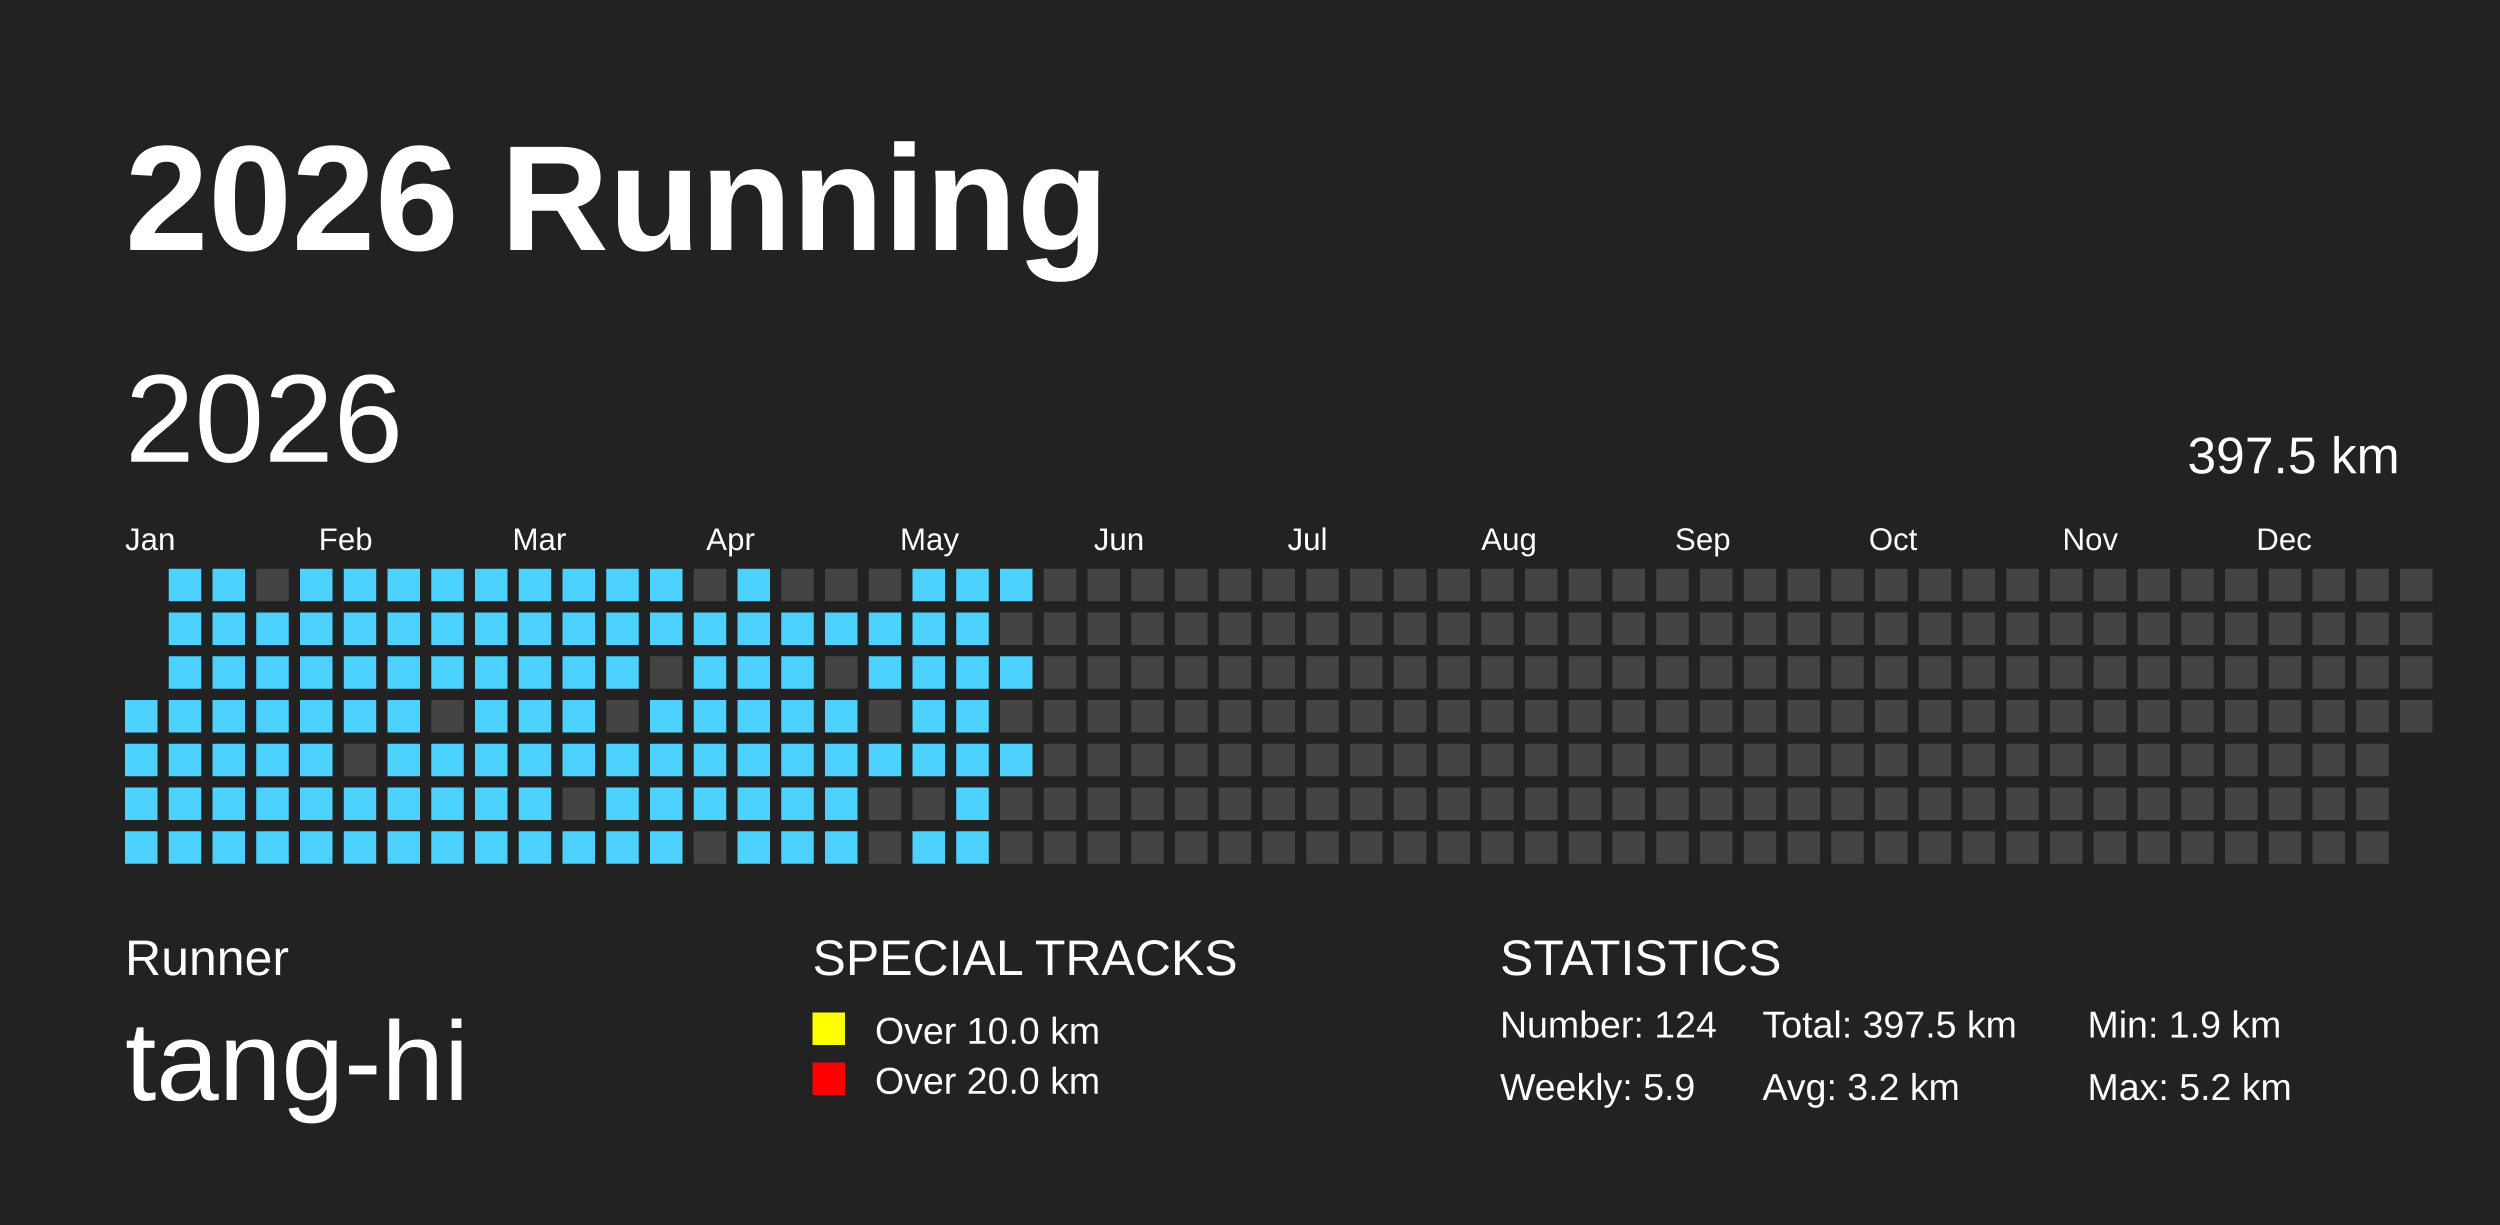
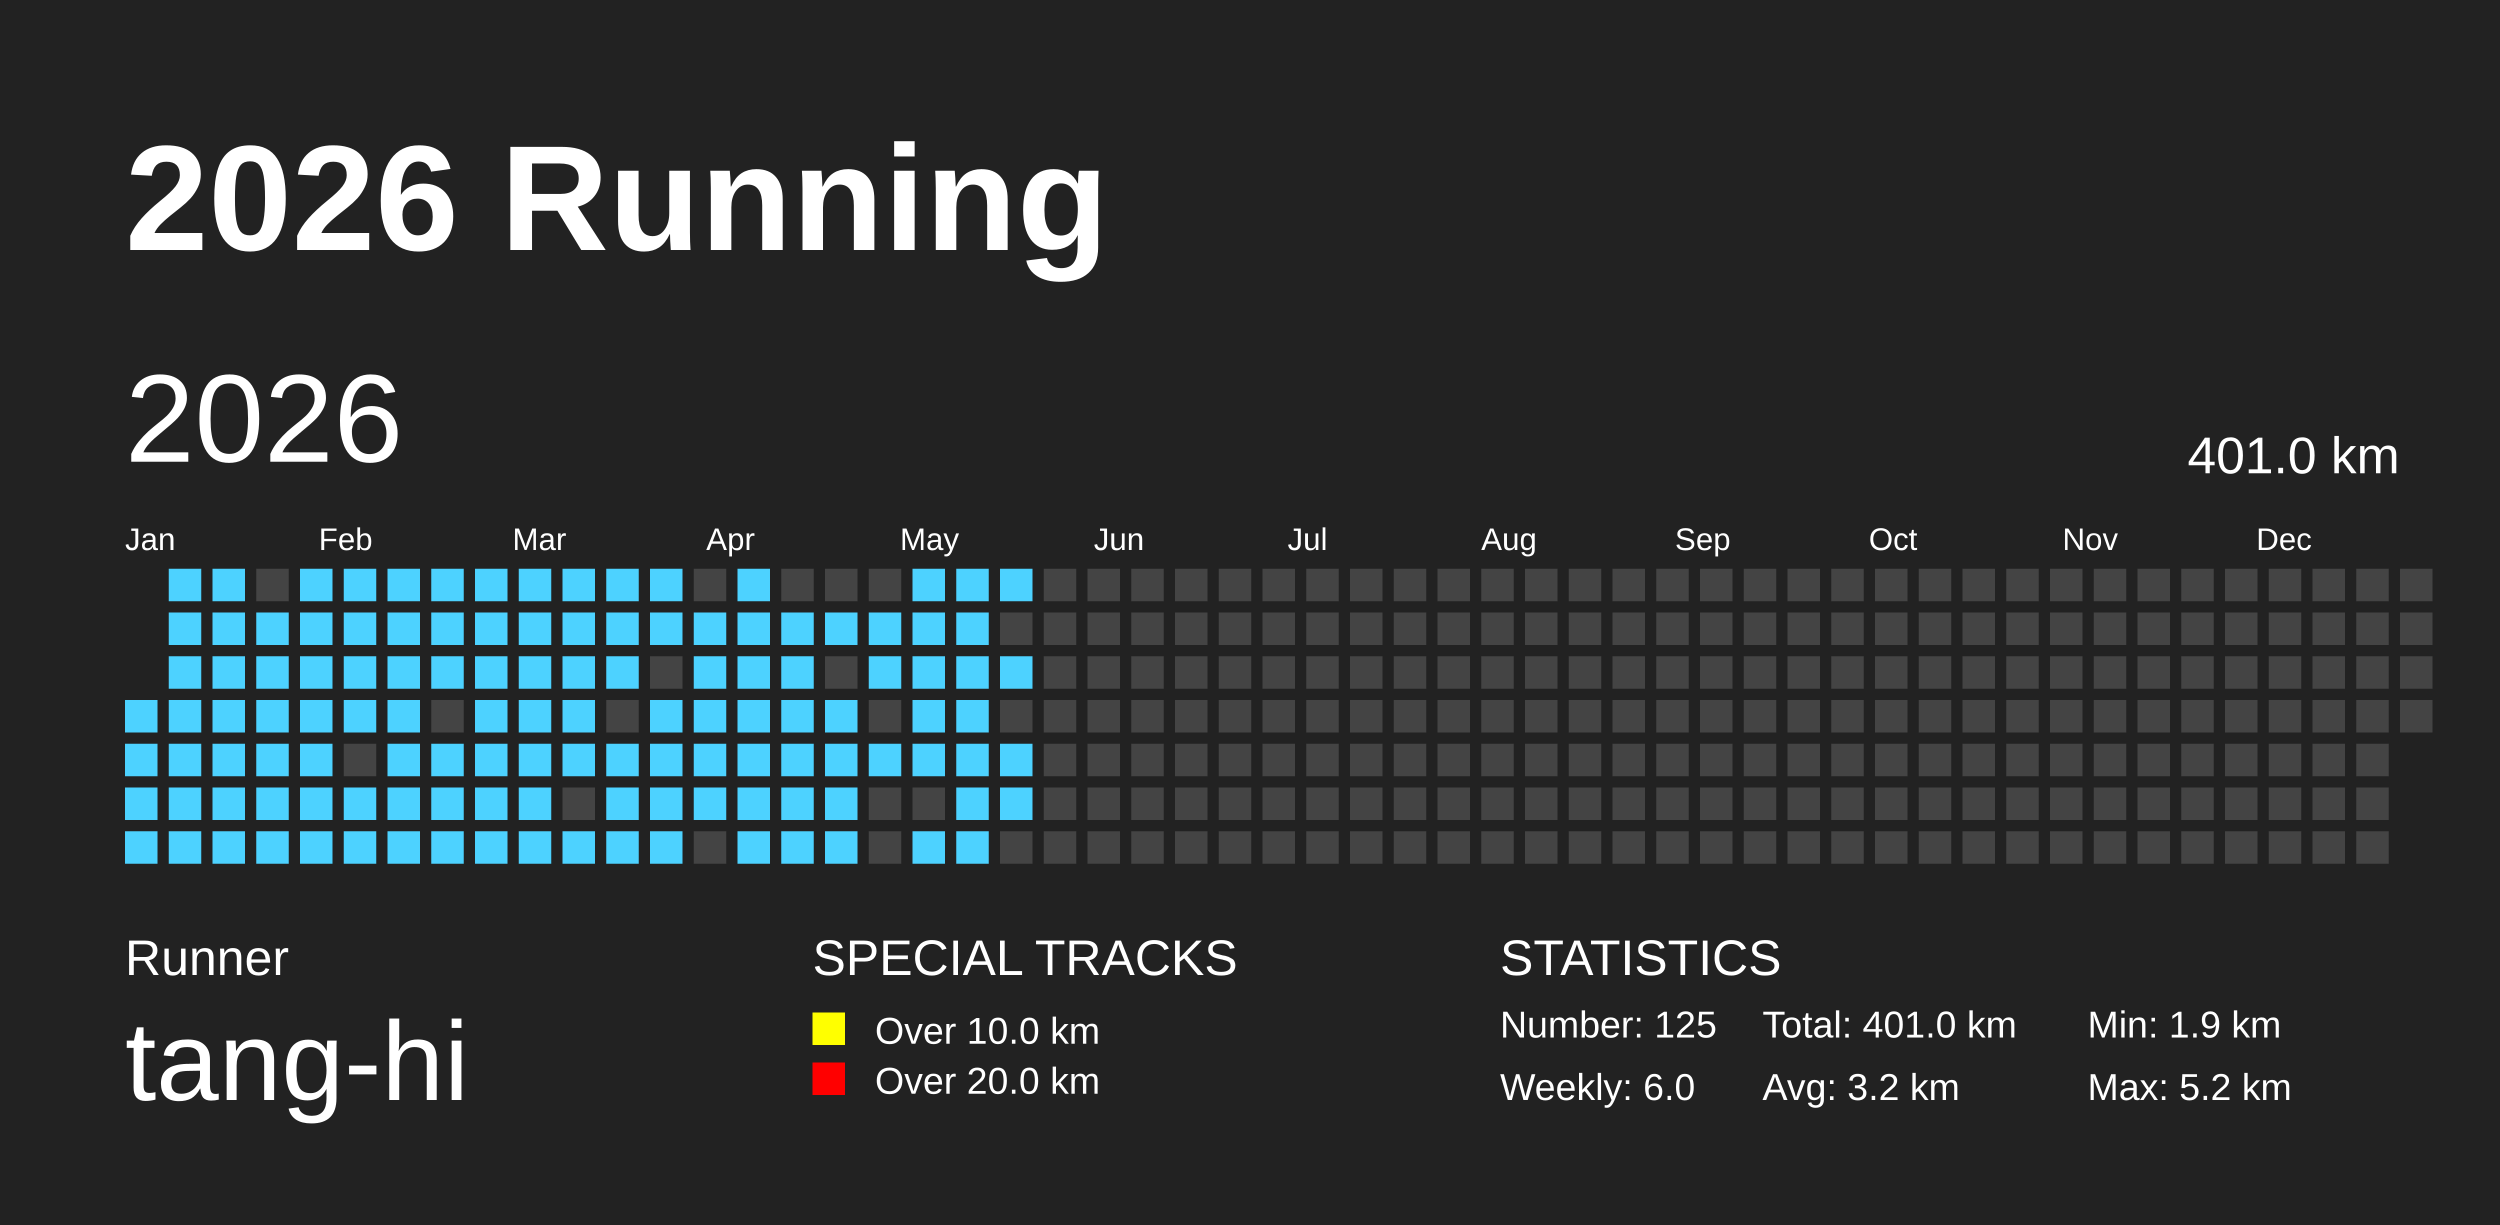
<svg xmlns="http://www.w3.org/2000/svg" baseProfile="full" height="98mm" version="1.1" viewBox="0,0,200,98" width="200mm">
  <defs />
  <rect fill="#222222" height="98" width="200" x="0" y="0" />
  <text fill="#FFFFFF" style="font-size:12px; font-family:Arial; font-weight:bold;" x="10" y="20">2026 Running</text>
  <text fill="#FFFFFF" style="font-size:4px; font-family:Arial" x="10" y="78">Runner</text>
  <text fill="#FFFFFF" style="font-size:9px; font-family:Arial" x="10" y="88">tang-hi</text>
  <text fill="#FFFFFF" style="font-size:4px; font-family:Arial" x="65" y="78">SPECIAL TRACKS</text>
  <rect fill="yellow" height="2.6" width="2.6" x="65" y="81" />
  <text fill="#FFFFFF" style="font-size:3px; font-family:Arial" x="70" y="83.5">Over 10.0 km</text>
  <rect fill="red" height="2.6" width="2.6" x="65" y="85" />
  <text fill="#FFFFFF" style="font-size:3px; font-family:Arial" x="70" y="87.5">Over 20.0 km</text>
  <text fill="#FFFFFF" style="font-size:4px; font-family:Arial" x="120" y="78">STATISTICS</text>
-   <text fill="#FFFFFF" style="font-size:3px; font-family:Arial" x="120" y="83">Number: 124</text>
-   <text fill="#FFFFFF" style="font-size:3px; font-family:Arial" x="120" y="88">Weekly: 5.9</text>
-   <text fill="#FFFFFF" style="font-size:3px; font-family:Arial" x="141" y="83">Total: 397.5 km</text>
+   <text fill="#FFFFFF" style="font-size:3px; font-family:Arial" x="120" y="83">Number: 125</text>
+   <text fill="#FFFFFF" style="font-size:3px; font-family:Arial" x="120" y="88">Weekly: 6.0</text>
+   <text fill="#FFFFFF" style="font-size:3px; font-family:Arial" x="141" y="83">Total: 401.0 km</text>
  <text fill="#FFFFFF" style="font-size:3px; font-family:Arial" x="141" y="88">Avg: 3.2 km</text>
  <text fill="#FFFFFF" style="font-size:3px; font-family:Arial" x="167" y="83">Min: 1.9 km</text>
  <text fill="#FFFFFF" style="font-size:3px; font-family:Arial" x="167" y="88">Max: 5.2 km</text>
  <text dominant-baseline="hanging" fill="#FFFFFF" style="font-size:10.0px; font-family:Arial;" x="10" y="30">2026</text>
-   <text dominant-baseline="hanging" fill="#FFFFFF" style="font-size:4.125px; font-family:Arial;" x="175" y="35">397.5 km</text>
+   <text dominant-baseline="hanging" fill="#FFFFFF" style="font-size:4.125px; font-family:Arial;" x="175" y="35">401.0 km</text>
  <text fill="#FFFFFF" style="font-size:2.5px; font-family:Arial" x="10.0" y="44">Jan</text>
  <text fill="#FFFFFF" style="font-size:2.5px; font-family:Arial" x="25.5" y="44">Feb</text>
  <text fill="#FFFFFF" style="font-size:2.5px; font-family:Arial" x="41.0" y="44">Mar</text>
  <text fill="#FFFFFF" style="font-size:2.5px; font-family:Arial" x="56.5" y="44">Apr</text>
  <text fill="#FFFFFF" style="font-size:2.5px; font-family:Arial" x="72.0" y="44">May</text>
  <text fill="#FFFFFF" style="font-size:2.5px; font-family:Arial" x="87.5" y="44">Jun</text>
  <text fill="#FFFFFF" style="font-size:2.5px; font-family:Arial" x="103.0" y="44">Jul</text>
  <text fill="#FFFFFF" style="font-size:2.5px; font-family:Arial" x="118.5" y="44">Aug</text>
  <text fill="#FFFFFF" style="font-size:2.5px; font-family:Arial" x="134.0" y="44">Sep</text>
  <text fill="#FFFFFF" style="font-size:2.5px; font-family:Arial" x="149.5" y="44">Oct</text>
  <text fill="#FFFFFF" style="font-size:2.5px; font-family:Arial" x="165.0" y="44">Nov</text>
  <text fill="#FFFFFF" style="font-size:2.5px; font-family:Arial" x="180.5" y="44">Dec</text>
  <rect fill="#4DD2FF" height="2.6" width="2.6" x="10.0" y="56.0" />
  <rect fill="#4DD2FF" height="2.6" width="2.6" x="10.0" y="59.5" />
  <rect fill="#4DD2FF" height="2.6" width="2.6" x="10.0" y="63.0" />
  <rect fill="#4DD2FF" height="2.6" width="2.6" x="10.0" y="66.5" />
  <rect fill="#4DD2FF" height="2.6" width="2.6" x="13.5" y="45.5" />
  <rect fill="#4DD2FF" height="2.6" width="2.6" x="13.5" y="49.0" />
  <rect fill="#4DD2FF" height="2.6" width="2.6" x="13.5" y="52.5" />
  <rect fill="#4DD2FF" height="2.6" width="2.6" x="13.5" y="56.0" />
  <rect fill="#4DD2FF" height="2.6" width="2.6" x="13.5" y="59.5" />
  <rect fill="#4DD2FF" height="2.6" width="2.6" x="13.5" y="63.0" />
  <rect fill="#4DD2FF" height="2.6" width="2.6" x="13.5" y="66.5" />
  <rect fill="#4DD2FF" height="2.6" width="2.6" x="17.0" y="45.5" />
  <rect fill="#4DD2FF" height="2.6" width="2.6" x="17.0" y="49.0" />
  <rect fill="#4DD2FF" height="2.6" width="2.6" x="17.0" y="52.5" />
  <rect fill="#4DD2FF" height="2.6" width="2.6" x="17.0" y="56.0" />
  <rect fill="#4DD2FF" height="2.6" width="2.6" x="17.0" y="59.5" />
  <rect fill="#4DD2FF" height="2.6" width="2.6" x="17.0" y="63.0" />
  <rect fill="#4DD2FF" height="2.6" width="2.6" x="17.0" y="66.5" />
  <rect fill="#444444" height="2.6" width="2.6" x="20.5" y="45.5" />
  <rect fill="#4DD2FF" height="2.6" width="2.6" x="20.5" y="49.0" />
  <rect fill="#4DD2FF" height="2.6" width="2.6" x="20.5" y="52.5" />
  <rect fill="#4DD2FF" height="2.6" width="2.6" x="20.5" y="56.0" />
  <rect fill="#4DD2FF" height="2.6" width="2.6" x="20.5" y="59.5" />
  <rect fill="#4DD2FF" height="2.6" width="2.6" x="20.5" y="63.0" />
  <rect fill="#4DD2FF" height="2.6" width="2.6" x="20.5" y="66.5" />
  <rect fill="#4DD2FF" height="2.6" width="2.6" x="24.0" y="45.5" />
  <rect fill="#4DD2FF" height="2.6" width="2.6" x="24.0" y="49.0" />
  <rect fill="#4DD2FF" height="2.6" width="2.6" x="24.0" y="52.5" />
  <rect fill="#4DD2FF" height="2.6" width="2.6" x="24.0" y="56.0" />
  <rect fill="#4DD2FF" height="2.6" width="2.6" x="24.0" y="59.5" />
  <rect fill="#4DD2FF" height="2.6" width="2.6" x="24.0" y="63.0" />
  <rect fill="#4DD2FF" height="2.6" width="2.6" x="24.0" y="66.5" />
  <rect fill="#4DD2FF" height="2.6" width="2.6" x="27.5" y="45.5" />
  <rect fill="#4DD2FF" height="2.6" width="2.6" x="27.5" y="49.0" />
  <rect fill="#4DD2FF" height="2.6" width="2.6" x="27.5" y="52.5" />
  <rect fill="#4DD2FF" height="2.6" width="2.6" x="27.5" y="56.0" />
  <rect fill="#444444" height="2.6" width="2.6" x="27.5" y="59.5" />
  <rect fill="#4DD2FF" height="2.6" width="2.6" x="27.5" y="63.0" />
  <rect fill="#4DD2FF" height="2.6" width="2.6" x="27.5" y="66.5" />
  <rect fill="#4DD2FF" height="2.6" width="2.6" x="31.0" y="45.5" />
  <rect fill="#4DD2FF" height="2.6" width="2.6" x="31.0" y="49.0" />
  <rect fill="#4DD2FF" height="2.6" width="2.6" x="31.0" y="52.5" />
  <rect fill="#4DD2FF" height="2.6" width="2.6" x="31.0" y="56.0" />
  <rect fill="#4DD2FF" height="2.6" width="2.6" x="31.0" y="59.5" />
  <rect fill="#4DD2FF" height="2.6" width="2.6" x="31.0" y="63.0" />
  <rect fill="#4DD2FF" height="2.6" width="2.6" x="31.0" y="66.5" />
  <rect fill="#4DD2FF" height="2.6" width="2.6" x="34.5" y="45.5" />
  <rect fill="#4DD2FF" height="2.6" width="2.6" x="34.5" y="49.0" />
  <rect fill="#4DD2FF" height="2.6" width="2.6" x="34.5" y="52.5" />
  <rect fill="#444444" height="2.6" width="2.6" x="34.5" y="56.0" />
  <rect fill="#4DD2FF" height="2.6" width="2.6" x="34.5" y="59.5" />
  <rect fill="#4DD2FF" height="2.6" width="2.6" x="34.5" y="63.0" />
  <rect fill="#4DD2FF" height="2.6" width="2.6" x="34.5" y="66.5" />
  <rect fill="#4DD2FF" height="2.6" width="2.6" x="38.0" y="45.5" />
  <rect fill="#4DD2FF" height="2.6" width="2.6" x="38.0" y="49.0" />
  <rect fill="#4DD2FF" height="2.6" width="2.6" x="38.0" y="52.5" />
  <rect fill="#4DD2FF" height="2.6" width="2.6" x="38.0" y="56.0" />
  <rect fill="#4DD2FF" height="2.6" width="2.6" x="38.0" y="59.5" />
  <rect fill="#4DD2FF" height="2.6" width="2.6" x="38.0" y="63.0" />
  <rect fill="#4DD2FF" height="2.6" width="2.6" x="38.0" y="66.5" />
  <rect fill="#4DD2FF" height="2.6" width="2.6" x="41.5" y="45.5" />
  <rect fill="#4DD2FF" height="2.6" width="2.6" x="41.5" y="49.0" />
  <rect fill="#4DD2FF" height="2.6" width="2.6" x="41.5" y="52.5" />
  <rect fill="#4DD2FF" height="2.6" width="2.6" x="41.5" y="56.0" />
  <rect fill="#4DD2FF" height="2.6" width="2.6" x="41.5" y="59.5" />
  <rect fill="#4DD2FF" height="2.6" width="2.6" x="41.5" y="63.0" />
  <rect fill="#4DD2FF" height="2.6" width="2.6" x="41.5" y="66.5" />
  <rect fill="#4DD2FF" height="2.6" width="2.6" x="45.0" y="45.5" />
  <rect fill="#4DD2FF" height="2.6" width="2.6" x="45.0" y="49.0" />
  <rect fill="#4DD2FF" height="2.6" width="2.6" x="45.0" y="52.5" />
  <rect fill="#4DD2FF" height="2.6" width="2.6" x="45.0" y="56.0" />
  <rect fill="#4DD2FF" height="2.6" width="2.6" x="45.0" y="59.5" />
  <rect fill="#444444" height="2.6" width="2.6" x="45.0" y="63.0" />
  <rect fill="#4DD2FF" height="2.6" width="2.6" x="45.0" y="66.5" />
  <rect fill="#4DD2FF" height="2.6" width="2.6" x="48.5" y="45.5" />
  <rect fill="#4DD2FF" height="2.6" width="2.6" x="48.5" y="49.0" />
  <rect fill="#4DD2FF" height="2.6" width="2.6" x="48.5" y="52.5" />
  <rect fill="#444444" height="2.6" width="2.6" x="48.5" y="56.0" />
  <rect fill="#4DD2FF" height="2.6" width="2.6" x="48.5" y="59.5" />
  <rect fill="#4DD2FF" height="2.6" width="2.6" x="48.5" y="63.0" />
  <rect fill="#4DD2FF" height="2.6" width="2.6" x="48.5" y="66.5" />
  <rect fill="#4DD2FF" height="2.6" width="2.6" x="52.0" y="45.5" />
  <rect fill="#4DD2FF" height="2.6" width="2.6" x="52.0" y="49.0" />
  <rect fill="#444444" height="2.6" width="2.6" x="52.0" y="52.5" />
  <rect fill="#4DD2FF" height="2.6" width="2.6" x="52.0" y="56.0" />
  <rect fill="#4DD2FF" height="2.6" width="2.6" x="52.0" y="59.5" />
  <rect fill="#4DD2FF" height="2.6" width="2.6" x="52.0" y="63.0" />
  <rect fill="#4DD2FF" height="2.6" width="2.6" x="52.0" y="66.5" />
  <rect fill="#444444" height="2.6" width="2.6" x="55.5" y="45.5" />
  <rect fill="#4DD2FF" height="2.6" width="2.6" x="55.5" y="49.0" />
  <rect fill="#4DD2FF" height="2.6" width="2.6" x="55.5" y="52.5" />
  <rect fill="#4DD2FF" height="2.6" width="2.6" x="55.5" y="56.0" />
  <rect fill="#4DD2FF" height="2.6" width="2.6" x="55.5" y="59.5" />
  <rect fill="#4DD2FF" height="2.6" width="2.6" x="55.5" y="63.0" />
  <rect fill="#444444" height="2.6" width="2.6" x="55.5" y="66.5" />
  <rect fill="#4DD2FF" height="2.6" width="2.6" x="59.0" y="45.5" />
  <rect fill="#4DD2FF" height="2.6" width="2.6" x="59.0" y="49.0" />
  <rect fill="#4DD2FF" height="2.6" width="2.6" x="59.0" y="52.5" />
  <rect fill="#4DD2FF" height="2.6" width="2.6" x="59.0" y="56.0" />
  <rect fill="#4DD2FF" height="2.6" width="2.6" x="59.0" y="59.5" />
  <rect fill="#4DD2FF" height="2.6" width="2.6" x="59.0" y="63.0" />
  <rect fill="#4DD2FF" height="2.6" width="2.6" x="59.0" y="66.5" />
  <rect fill="#444444" height="2.6" width="2.6" x="62.5" y="45.5" />
  <rect fill="#4DD2FF" height="2.6" width="2.6" x="62.5" y="49.0" />
  <rect fill="#4DD2FF" height="2.6" width="2.6" x="62.5" y="52.5" />
  <rect fill="#4DD2FF" height="2.6" width="2.6" x="62.5" y="56.0" />
  <rect fill="#4DD2FF" height="2.6" width="2.6" x="62.5" y="59.5" />
  <rect fill="#4DD2FF" height="2.6" width="2.6" x="62.5" y="63.0" />
  <rect fill="#4DD2FF" height="2.6" width="2.6" x="62.5" y="66.5" />
  <rect fill="#444444" height="2.6" width="2.6" x="66.0" y="45.5" />
  <rect fill="#4DD2FF" height="2.6" width="2.6" x="66.0" y="49.0" />
  <rect fill="#444444" height="2.6" width="2.6" x="66.0" y="52.5" />
  <rect fill="#4DD2FF" height="2.6" width="2.6" x="66.0" y="56.0" />
  <rect fill="#4DD2FF" height="2.6" width="2.6" x="66.0" y="59.5" />
  <rect fill="#4DD2FF" height="2.6" width="2.6" x="66.0" y="63.0" />
  <rect fill="#4DD2FF" height="2.6" width="2.6" x="66.0" y="66.5" />
  <rect fill="#444444" height="2.6" width="2.6" x="69.5" y="45.5" />
  <rect fill="#4DD2FF" height="2.6" width="2.6" x="69.5" y="49.0" />
  <rect fill="#4DD2FF" height="2.6" width="2.6" x="69.5" y="52.5" />
  <rect fill="#444444" height="2.6" width="2.6" x="69.5" y="56.0" />
  <rect fill="#4DD2FF" height="2.6" width="2.6" x="69.5" y="59.5" />
  <rect fill="#444444" height="2.6" width="2.6" x="69.5" y="63.0" />
  <rect fill="#444444" height="2.6" width="2.6" x="69.5" y="66.5" />
  <rect fill="#4DD2FF" height="2.6" width="2.6" x="73.0" y="45.5" />
  <rect fill="#4DD2FF" height="2.6" width="2.6" x="73.0" y="49.0" />
  <rect fill="#4DD2FF" height="2.6" width="2.6" x="73.0" y="52.5" />
  <rect fill="#4DD2FF" height="2.6" width="2.6" x="73.0" y="56.0" />
  <rect fill="#4DD2FF" height="2.6" width="2.6" x="73.0" y="59.5" />
  <rect fill="#444444" height="2.6" width="2.6" x="73.0" y="63.0" />
  <rect fill="#4DD2FF" height="2.6" width="2.6" x="73.0" y="66.5" />
  <rect fill="#4DD2FF" height="2.6" width="2.6" x="76.5" y="45.5" />
  <rect fill="#4DD2FF" height="2.6" width="2.6" x="76.5" y="49.0" />
  <rect fill="#4DD2FF" height="2.6" width="2.6" x="76.5" y="52.5" />
  <rect fill="#4DD2FF" height="2.6" width="2.6" x="76.5" y="56.0" />
  <rect fill="#4DD2FF" height="2.6" width="2.6" x="76.5" y="59.5" />
  <rect fill="#4DD2FF" height="2.6" width="2.6" x="76.5" y="63.0" />
  <rect fill="#4DD2FF" height="2.6" width="2.6" x="76.5" y="66.5" />
  <rect fill="#4DD2FF" height="2.6" width="2.6" x="80.0" y="45.5" />
  <rect fill="#444444" height="2.6" width="2.6" x="80.0" y="49.0" />
  <rect fill="#4DD2FF" height="2.6" width="2.6" x="80.0" y="52.5" />
  <rect fill="#444444" height="2.6" width="2.6" x="80.0" y="56.0" />
  <rect fill="#4DD2FF" height="2.6" width="2.6" x="80.0" y="59.5" />
-   <rect fill="#444444" height="2.6" width="2.6" x="80.0" y="63.0" />
+   <rect fill="#4DD2FF" height="2.6" width="2.6" x="80.0" y="63.0" />
  <rect fill="#444444" height="2.6" width="2.6" x="80.0" y="66.5" />
  <rect fill="#444444" height="2.6" width="2.6" x="83.5" y="45.5" />
  <rect fill="#444444" height="2.6" width="2.6" x="83.5" y="49.0" />
  <rect fill="#444444" height="2.6" width="2.6" x="83.5" y="52.5" />
  <rect fill="#444444" height="2.6" width="2.6" x="83.5" y="56.0" />
  <rect fill="#444444" height="2.6" width="2.6" x="83.5" y="59.5" />
  <rect fill="#444444" height="2.6" width="2.6" x="83.5" y="63.0" />
  <rect fill="#444444" height="2.6" width="2.6" x="83.5" y="66.5" />
  <rect fill="#444444" height="2.6" width="2.6" x="87.0" y="45.5" />
  <rect fill="#444444" height="2.6" width="2.6" x="87.0" y="49.0" />
  <rect fill="#444444" height="2.6" width="2.6" x="87.0" y="52.5" />
  <rect fill="#444444" height="2.6" width="2.6" x="87.0" y="56.0" />
  <rect fill="#444444" height="2.6" width="2.6" x="87.0" y="59.5" />
  <rect fill="#444444" height="2.6" width="2.6" x="87.0" y="63.0" />
  <rect fill="#444444" height="2.6" width="2.6" x="87.0" y="66.5" />
  <rect fill="#444444" height="2.6" width="2.6" x="90.5" y="45.5" />
  <rect fill="#444444" height="2.6" width="2.6" x="90.5" y="49.0" />
  <rect fill="#444444" height="2.6" width="2.6" x="90.5" y="52.5" />
  <rect fill="#444444" height="2.6" width="2.6" x="90.5" y="56.0" />
  <rect fill="#444444" height="2.6" width="2.6" x="90.5" y="59.5" />
  <rect fill="#444444" height="2.6" width="2.6" x="90.5" y="63.0" />
  <rect fill="#444444" height="2.6" width="2.6" x="90.5" y="66.5" />
  <rect fill="#444444" height="2.6" width="2.6" x="94.0" y="45.5" />
  <rect fill="#444444" height="2.6" width="2.6" x="94.0" y="49.0" />
  <rect fill="#444444" height="2.6" width="2.6" x="94.0" y="52.5" />
  <rect fill="#444444" height="2.6" width="2.6" x="94.0" y="56.0" />
  <rect fill="#444444" height="2.6" width="2.6" x="94.0" y="59.5" />
  <rect fill="#444444" height="2.6" width="2.6" x="94.0" y="63.0" />
  <rect fill="#444444" height="2.6" width="2.6" x="94.0" y="66.5" />
  <rect fill="#444444" height="2.6" width="2.6" x="97.5" y="45.5" />
  <rect fill="#444444" height="2.6" width="2.6" x="97.5" y="49.0" />
  <rect fill="#444444" height="2.6" width="2.6" x="97.5" y="52.5" />
  <rect fill="#444444" height="2.6" width="2.6" x="97.5" y="56.0" />
  <rect fill="#444444" height="2.6" width="2.6" x="97.5" y="59.5" />
  <rect fill="#444444" height="2.6" width="2.6" x="97.5" y="63.0" />
  <rect fill="#444444" height="2.6" width="2.6" x="97.5" y="66.5" />
  <rect fill="#444444" height="2.6" width="2.6" x="101.0" y="45.5" />
  <rect fill="#444444" height="2.6" width="2.6" x="101.0" y="49.0" />
  <rect fill="#444444" height="2.6" width="2.6" x="101.0" y="52.5" />
  <rect fill="#444444" height="2.6" width="2.6" x="101.0" y="56.0" />
  <rect fill="#444444" height="2.6" width="2.6" x="101.0" y="59.5" />
  <rect fill="#444444" height="2.6" width="2.6" x="101.0" y="63.0" />
  <rect fill="#444444" height="2.6" width="2.6" x="101.0" y="66.5" />
  <rect fill="#444444" height="2.6" width="2.6" x="104.5" y="45.5" />
  <rect fill="#444444" height="2.6" width="2.6" x="104.5" y="49.0" />
  <rect fill="#444444" height="2.6" width="2.6" x="104.5" y="52.5" />
  <rect fill="#444444" height="2.6" width="2.6" x="104.5" y="56.0" />
  <rect fill="#444444" height="2.6" width="2.6" x="104.5" y="59.5" />
  <rect fill="#444444" height="2.6" width="2.6" x="104.5" y="63.0" />
  <rect fill="#444444" height="2.6" width="2.6" x="104.5" y="66.5" />
  <rect fill="#444444" height="2.6" width="2.6" x="108.0" y="45.5" />
  <rect fill="#444444" height="2.6" width="2.6" x="108.0" y="49.0" />
  <rect fill="#444444" height="2.6" width="2.6" x="108.0" y="52.5" />
  <rect fill="#444444" height="2.6" width="2.6" x="108.0" y="56.0" />
  <rect fill="#444444" height="2.6" width="2.6" x="108.0" y="59.5" />
  <rect fill="#444444" height="2.6" width="2.6" x="108.0" y="63.0" />
  <rect fill="#444444" height="2.6" width="2.6" x="108.0" y="66.5" />
  <rect fill="#444444" height="2.6" width="2.6" x="111.5" y="45.5" />
  <rect fill="#444444" height="2.6" width="2.6" x="111.5" y="49.0" />
  <rect fill="#444444" height="2.6" width="2.6" x="111.5" y="52.5" />
  <rect fill="#444444" height="2.6" width="2.6" x="111.5" y="56.0" />
  <rect fill="#444444" height="2.6" width="2.6" x="111.5" y="59.5" />
  <rect fill="#444444" height="2.6" width="2.6" x="111.5" y="63.0" />
  <rect fill="#444444" height="2.6" width="2.6" x="111.5" y="66.5" />
  <rect fill="#444444" height="2.6" width="2.6" x="115.0" y="45.5" />
  <rect fill="#444444" height="2.6" width="2.6" x="115.0" y="49.0" />
  <rect fill="#444444" height="2.6" width="2.6" x="115.0" y="52.5" />
  <rect fill="#444444" height="2.6" width="2.6" x="115.0" y="56.0" />
  <rect fill="#444444" height="2.6" width="2.6" x="115.0" y="59.5" />
  <rect fill="#444444" height="2.6" width="2.6" x="115.0" y="63.0" />
  <rect fill="#444444" height="2.6" width="2.6" x="115.0" y="66.5" />
  <rect fill="#444444" height="2.6" width="2.6" x="118.5" y="45.5" />
  <rect fill="#444444" height="2.6" width="2.6" x="118.5" y="49.0" />
  <rect fill="#444444" height="2.6" width="2.6" x="118.5" y="52.5" />
  <rect fill="#444444" height="2.6" width="2.6" x="118.5" y="56.0" />
  <rect fill="#444444" height="2.6" width="2.6" x="118.5" y="59.5" />
  <rect fill="#444444" height="2.6" width="2.6" x="118.5" y="63.0" />
  <rect fill="#444444" height="2.6" width="2.6" x="118.5" y="66.5" />
  <rect fill="#444444" height="2.6" width="2.6" x="122.0" y="45.5" />
  <rect fill="#444444" height="2.6" width="2.6" x="122.0" y="49.0" />
  <rect fill="#444444" height="2.6" width="2.6" x="122.0" y="52.5" />
  <rect fill="#444444" height="2.6" width="2.6" x="122.0" y="56.0" />
  <rect fill="#444444" height="2.6" width="2.6" x="122.0" y="59.5" />
  <rect fill="#444444" height="2.6" width="2.6" x="122.0" y="63.0" />
  <rect fill="#444444" height="2.6" width="2.6" x="122.0" y="66.5" />
  <rect fill="#444444" height="2.6" width="2.6" x="125.5" y="45.5" />
  <rect fill="#444444" height="2.6" width="2.6" x="125.5" y="49.0" />
  <rect fill="#444444" height="2.6" width="2.6" x="125.5" y="52.5" />
  <rect fill="#444444" height="2.6" width="2.6" x="125.5" y="56.0" />
  <rect fill="#444444" height="2.6" width="2.6" x="125.5" y="59.5" />
  <rect fill="#444444" height="2.6" width="2.6" x="125.5" y="63.0" />
  <rect fill="#444444" height="2.6" width="2.6" x="125.5" y="66.5" />
  <rect fill="#444444" height="2.6" width="2.6" x="129.0" y="45.5" />
  <rect fill="#444444" height="2.6" width="2.6" x="129.0" y="49.0" />
  <rect fill="#444444" height="2.6" width="2.6" x="129.0" y="52.5" />
  <rect fill="#444444" height="2.6" width="2.6" x="129.0" y="56.0" />
  <rect fill="#444444" height="2.6" width="2.6" x="129.0" y="59.5" />
  <rect fill="#444444" height="2.6" width="2.6" x="129.0" y="63.0" />
  <rect fill="#444444" height="2.6" width="2.6" x="129.0" y="66.5" />
  <rect fill="#444444" height="2.6" width="2.6" x="132.5" y="45.5" />
  <rect fill="#444444" height="2.6" width="2.6" x="132.5" y="49.0" />
  <rect fill="#444444" height="2.6" width="2.6" x="132.5" y="52.5" />
  <rect fill="#444444" height="2.6" width="2.6" x="132.5" y="56.0" />
  <rect fill="#444444" height="2.6" width="2.6" x="132.5" y="59.5" />
  <rect fill="#444444" height="2.6" width="2.6" x="132.5" y="63.0" />
  <rect fill="#444444" height="2.6" width="2.6" x="132.5" y="66.5" />
  <rect fill="#444444" height="2.6" width="2.6" x="136.0" y="45.5" />
  <rect fill="#444444" height="2.6" width="2.6" x="136.0" y="49.0" />
  <rect fill="#444444" height="2.6" width="2.6" x="136.0" y="52.5" />
  <rect fill="#444444" height="2.6" width="2.6" x="136.0" y="56.0" />
  <rect fill="#444444" height="2.6" width="2.6" x="136.0" y="59.5" />
  <rect fill="#444444" height="2.6" width="2.6" x="136.0" y="63.0" />
  <rect fill="#444444" height="2.6" width="2.6" x="136.0" y="66.5" />
  <rect fill="#444444" height="2.6" width="2.6" x="139.5" y="45.5" />
  <rect fill="#444444" height="2.6" width="2.6" x="139.5" y="49.0" />
  <rect fill="#444444" height="2.6" width="2.6" x="139.5" y="52.5" />
  <rect fill="#444444" height="2.6" width="2.6" x="139.5" y="56.0" />
  <rect fill="#444444" height="2.6" width="2.6" x="139.5" y="59.5" />
  <rect fill="#444444" height="2.6" width="2.6" x="139.5" y="63.0" />
  <rect fill="#444444" height="2.6" width="2.6" x="139.5" y="66.5" />
  <rect fill="#444444" height="2.6" width="2.6" x="143.0" y="45.5" />
  <rect fill="#444444" height="2.6" width="2.6" x="143.0" y="49.0" />
  <rect fill="#444444" height="2.6" width="2.6" x="143.0" y="52.5" />
  <rect fill="#444444" height="2.6" width="2.6" x="143.0" y="56.0" />
  <rect fill="#444444" height="2.6" width="2.6" x="143.0" y="59.5" />
  <rect fill="#444444" height="2.6" width="2.6" x="143.0" y="63.0" />
  <rect fill="#444444" height="2.6" width="2.6" x="143.0" y="66.5" />
  <rect fill="#444444" height="2.6" width="2.6" x="146.5" y="45.5" />
  <rect fill="#444444" height="2.6" width="2.6" x="146.5" y="49.0" />
  <rect fill="#444444" height="2.6" width="2.6" x="146.5" y="52.5" />
  <rect fill="#444444" height="2.6" width="2.6" x="146.5" y="56.0" />
  <rect fill="#444444" height="2.6" width="2.6" x="146.5" y="59.5" />
  <rect fill="#444444" height="2.6" width="2.6" x="146.5" y="63.0" />
  <rect fill="#444444" height="2.6" width="2.6" x="146.5" y="66.5" />
  <rect fill="#444444" height="2.6" width="2.6" x="150.0" y="45.5" />
  <rect fill="#444444" height="2.6" width="2.6" x="150.0" y="49.0" />
  <rect fill="#444444" height="2.6" width="2.6" x="150.0" y="52.5" />
  <rect fill="#444444" height="2.6" width="2.6" x="150.0" y="56.0" />
  <rect fill="#444444" height="2.6" width="2.6" x="150.0" y="59.5" />
  <rect fill="#444444" height="2.6" width="2.6" x="150.0" y="63.0" />
  <rect fill="#444444" height="2.6" width="2.6" x="150.0" y="66.5" />
  <rect fill="#444444" height="2.6" width="2.6" x="153.5" y="45.5" />
  <rect fill="#444444" height="2.6" width="2.6" x="153.5" y="49.0" />
  <rect fill="#444444" height="2.6" width="2.6" x="153.5" y="52.5" />
  <rect fill="#444444" height="2.6" width="2.6" x="153.5" y="56.0" />
  <rect fill="#444444" height="2.6" width="2.6" x="153.5" y="59.5" />
  <rect fill="#444444" height="2.6" width="2.6" x="153.5" y="63.0" />
  <rect fill="#444444" height="2.6" width="2.6" x="153.5" y="66.5" />
  <rect fill="#444444" height="2.6" width="2.6" x="157.0" y="45.5" />
  <rect fill="#444444" height="2.6" width="2.6" x="157.0" y="49.0" />
  <rect fill="#444444" height="2.6" width="2.6" x="157.0" y="52.5" />
  <rect fill="#444444" height="2.6" width="2.6" x="157.0" y="56.0" />
  <rect fill="#444444" height="2.6" width="2.6" x="157.0" y="59.5" />
  <rect fill="#444444" height="2.6" width="2.6" x="157.0" y="63.0" />
  <rect fill="#444444" height="2.6" width="2.6" x="157.0" y="66.5" />
  <rect fill="#444444" height="2.6" width="2.6" x="160.5" y="45.5" />
  <rect fill="#444444" height="2.6" width="2.6" x="160.5" y="49.0" />
  <rect fill="#444444" height="2.6" width="2.6" x="160.5" y="52.5" />
  <rect fill="#444444" height="2.6" width="2.6" x="160.5" y="56.0" />
  <rect fill="#444444" height="2.6" width="2.6" x="160.5" y="59.5" />
  <rect fill="#444444" height="2.6" width="2.6" x="160.5" y="63.0" />
  <rect fill="#444444" height="2.6" width="2.6" x="160.5" y="66.5" />
  <rect fill="#444444" height="2.6" width="2.6" x="164.0" y="45.5" />
  <rect fill="#444444" height="2.6" width="2.6" x="164.0" y="49.0" />
  <rect fill="#444444" height="2.6" width="2.6" x="164.0" y="52.5" />
  <rect fill="#444444" height="2.6" width="2.6" x="164.0" y="56.0" />
  <rect fill="#444444" height="2.6" width="2.6" x="164.0" y="59.5" />
  <rect fill="#444444" height="2.6" width="2.6" x="164.0" y="63.0" />
  <rect fill="#444444" height="2.6" width="2.6" x="164.0" y="66.5" />
  <rect fill="#444444" height="2.6" width="2.6" x="167.5" y="45.5" />
  <rect fill="#444444" height="2.6" width="2.6" x="167.5" y="49.0" />
  <rect fill="#444444" height="2.6" width="2.6" x="167.5" y="52.5" />
  <rect fill="#444444" height="2.6" width="2.6" x="167.5" y="56.0" />
  <rect fill="#444444" height="2.6" width="2.6" x="167.5" y="59.5" />
  <rect fill="#444444" height="2.6" width="2.6" x="167.5" y="63.0" />
  <rect fill="#444444" height="2.6" width="2.6" x="167.5" y="66.5" />
  <rect fill="#444444" height="2.6" width="2.6" x="171.0" y="45.5" />
  <rect fill="#444444" height="2.6" width="2.6" x="171.0" y="49.0" />
  <rect fill="#444444" height="2.6" width="2.6" x="171.0" y="52.5" />
  <rect fill="#444444" height="2.6" width="2.6" x="171.0" y="56.0" />
  <rect fill="#444444" height="2.6" width="2.6" x="171.0" y="59.5" />
  <rect fill="#444444" height="2.6" width="2.6" x="171.0" y="63.0" />
  <rect fill="#444444" height="2.6" width="2.6" x="171.0" y="66.5" />
  <rect fill="#444444" height="2.6" width="2.6" x="174.5" y="45.5" />
  <rect fill="#444444" height="2.6" width="2.6" x="174.5" y="49.0" />
  <rect fill="#444444" height="2.6" width="2.6" x="174.5" y="52.5" />
  <rect fill="#444444" height="2.6" width="2.6" x="174.5" y="56.0" />
  <rect fill="#444444" height="2.6" width="2.6" x="174.5" y="59.5" />
  <rect fill="#444444" height="2.6" width="2.6" x="174.5" y="63.0" />
  <rect fill="#444444" height="2.6" width="2.6" x="174.5" y="66.5" />
  <rect fill="#444444" height="2.6" width="2.6" x="178.0" y="45.5" />
  <rect fill="#444444" height="2.6" width="2.6" x="178.0" y="49.0" />
  <rect fill="#444444" height="2.6" width="2.6" x="178.0" y="52.5" />
  <rect fill="#444444" height="2.6" width="2.6" x="178.0" y="56.0" />
  <rect fill="#444444" height="2.6" width="2.6" x="178.0" y="59.5" />
  <rect fill="#444444" height="2.6" width="2.6" x="178.0" y="63.0" />
  <rect fill="#444444" height="2.6" width="2.6" x="178.0" y="66.5" />
  <rect fill="#444444" height="2.6" width="2.6" x="181.5" y="45.5" />
  <rect fill="#444444" height="2.6" width="2.6" x="181.5" y="49.0" />
  <rect fill="#444444" height="2.6" width="2.6" x="181.5" y="52.5" />
  <rect fill="#444444" height="2.6" width="2.6" x="181.5" y="56.0" />
  <rect fill="#444444" height="2.6" width="2.6" x="181.5" y="59.5" />
  <rect fill="#444444" height="2.6" width="2.6" x="181.5" y="63.0" />
  <rect fill="#444444" height="2.6" width="2.6" x="181.5" y="66.5" />
  <rect fill="#444444" height="2.6" width="2.6" x="185.0" y="45.5" />
  <rect fill="#444444" height="2.6" width="2.6" x="185.0" y="49.0" />
  <rect fill="#444444" height="2.6" width="2.6" x="185.0" y="52.5" />
  <rect fill="#444444" height="2.6" width="2.6" x="185.0" y="56.0" />
  <rect fill="#444444" height="2.6" width="2.6" x="185.0" y="59.5" />
  <rect fill="#444444" height="2.6" width="2.6" x="185.0" y="63.0" />
  <rect fill="#444444" height="2.6" width="2.6" x="185.0" y="66.5" />
  <rect fill="#444444" height="2.6" width="2.6" x="188.5" y="45.5" />
  <rect fill="#444444" height="2.6" width="2.6" x="188.5" y="49.0" />
  <rect fill="#444444" height="2.6" width="2.6" x="188.5" y="52.5" />
  <rect fill="#444444" height="2.6" width="2.6" x="188.5" y="56.0" />
  <rect fill="#444444" height="2.6" width="2.6" x="188.5" y="59.5" />
  <rect fill="#444444" height="2.6" width="2.6" x="188.5" y="63.0" />
  <rect fill="#444444" height="2.6" width="2.6" x="188.5" y="66.5" />
  <rect fill="#444444" height="2.6" width="2.6" x="192.0" y="45.5" />
  <rect fill="#444444" height="2.6" width="2.6" x="192.0" y="49.0" />
  <rect fill="#444444" height="2.6" width="2.6" x="192.0" y="52.5" />
  <rect fill="#444444" height="2.6" width="2.6" x="192.0" y="56.0" />
</svg>
